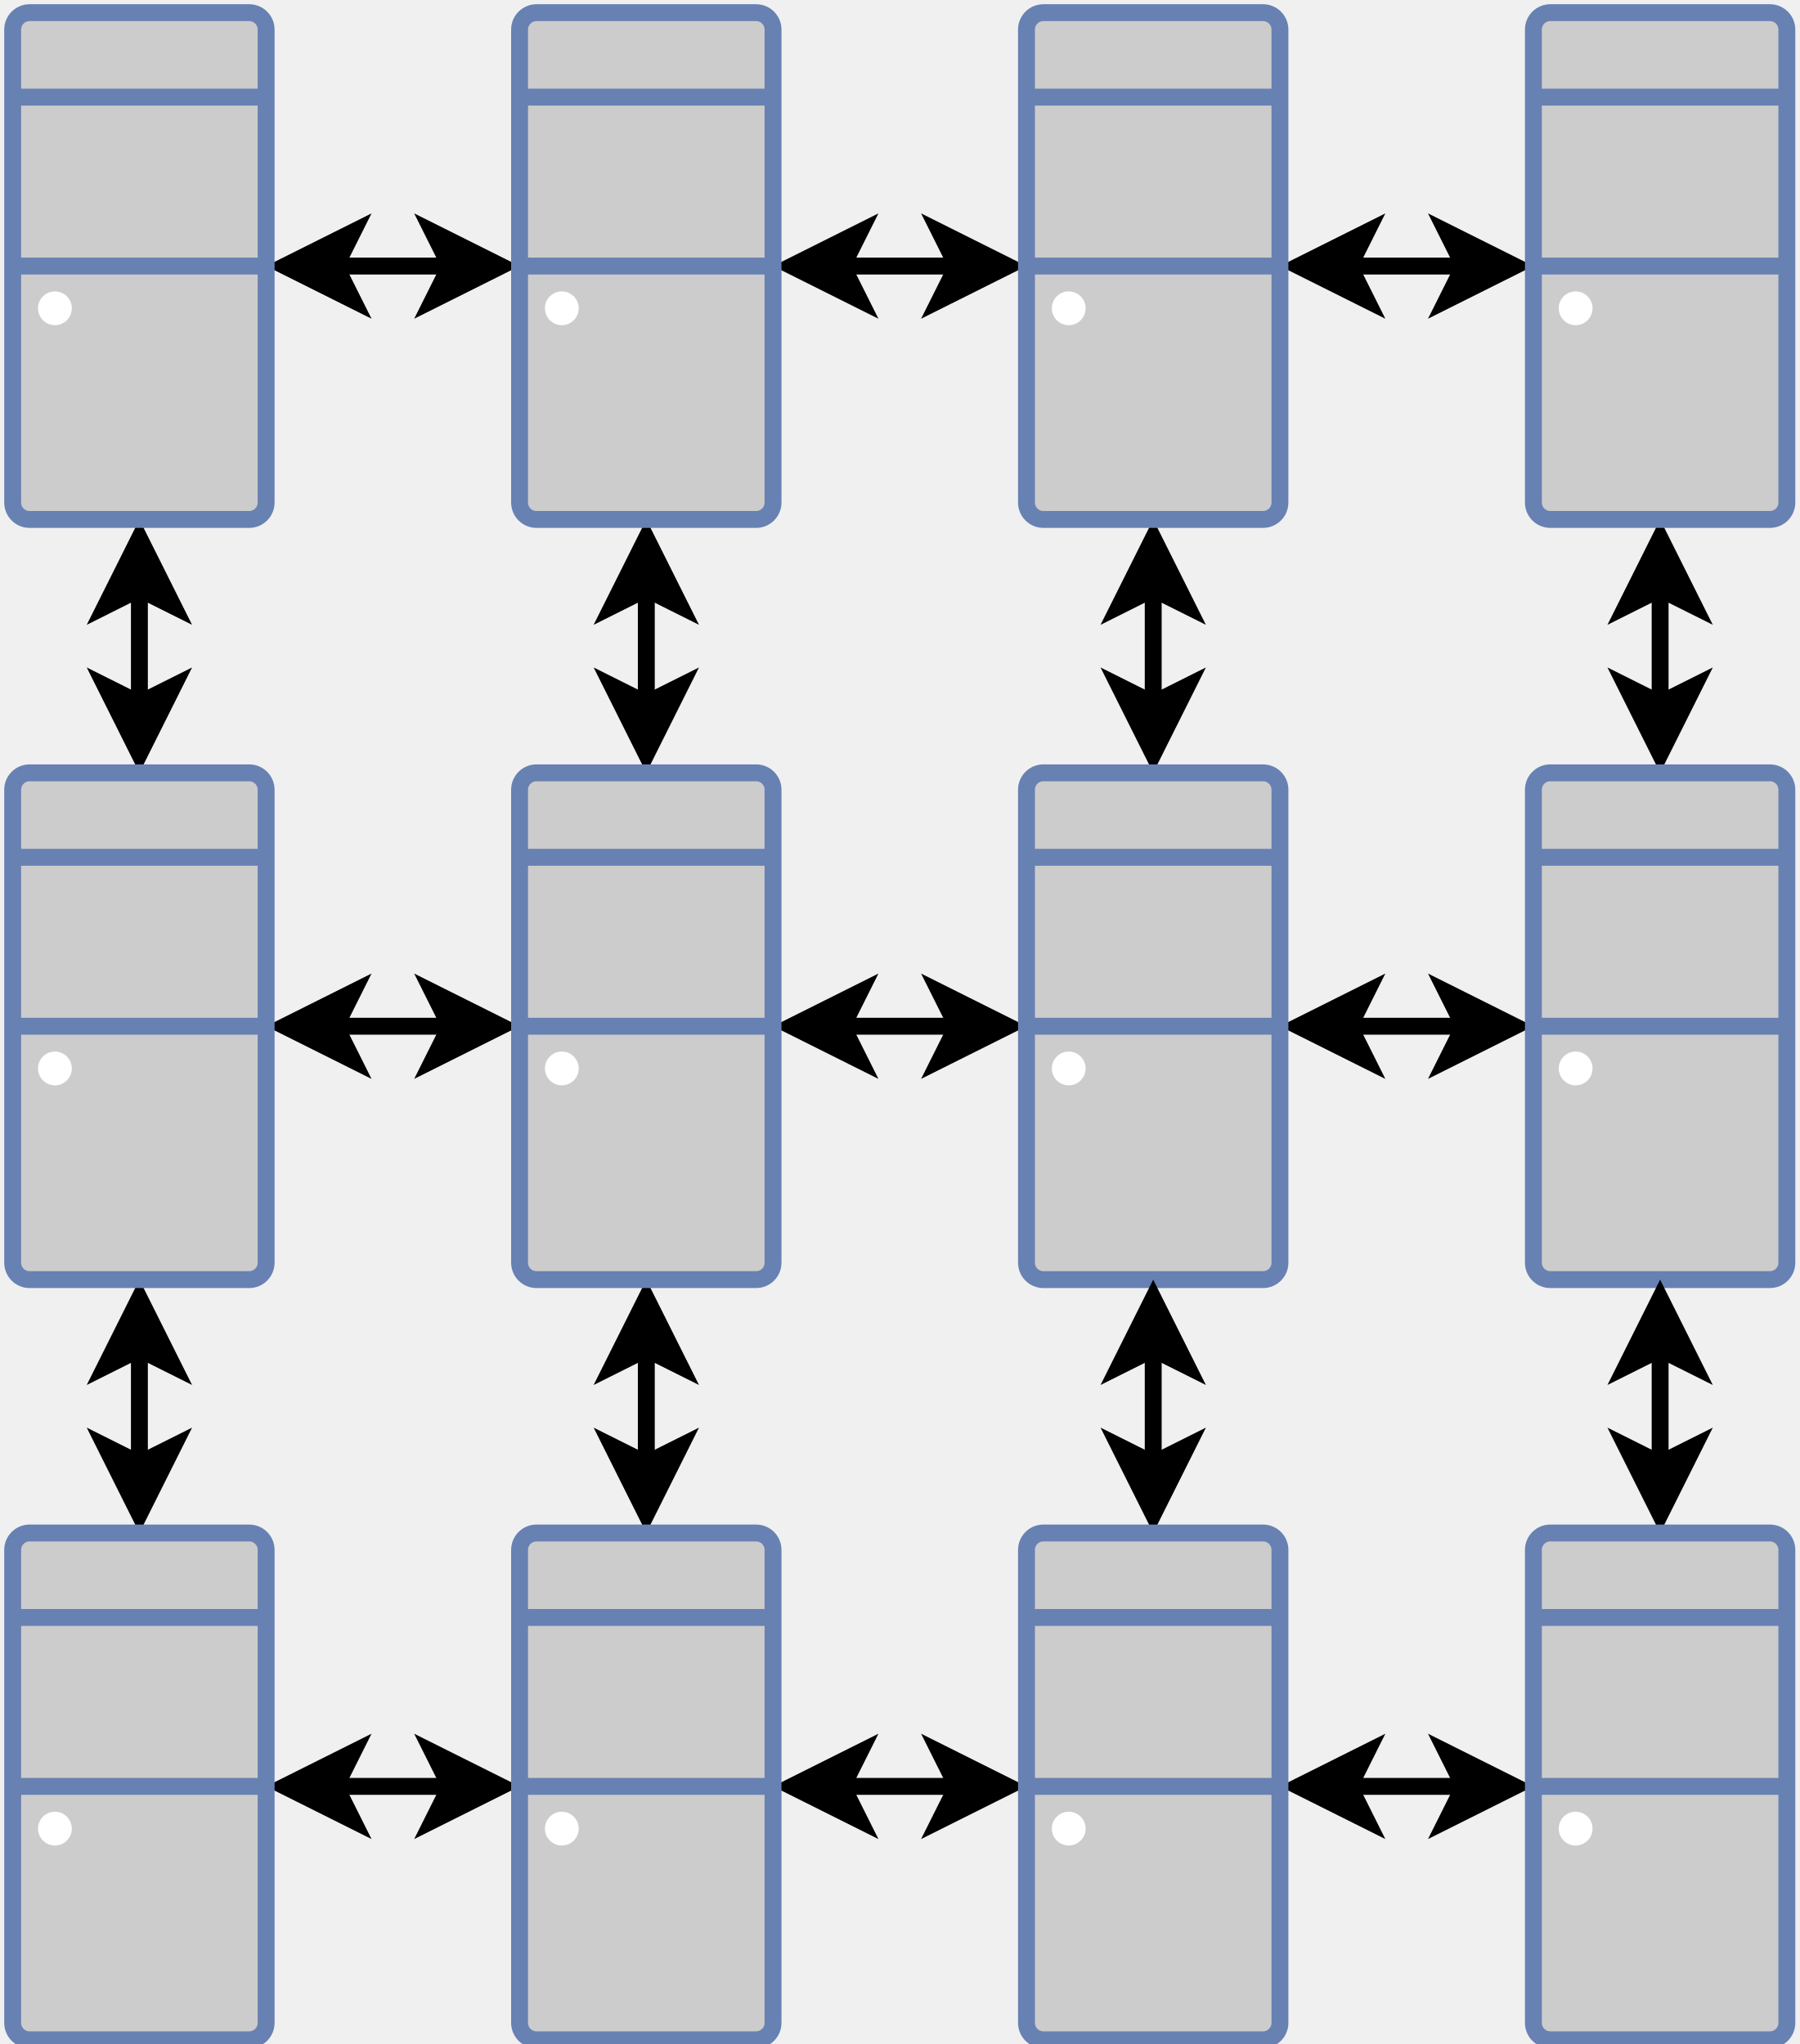
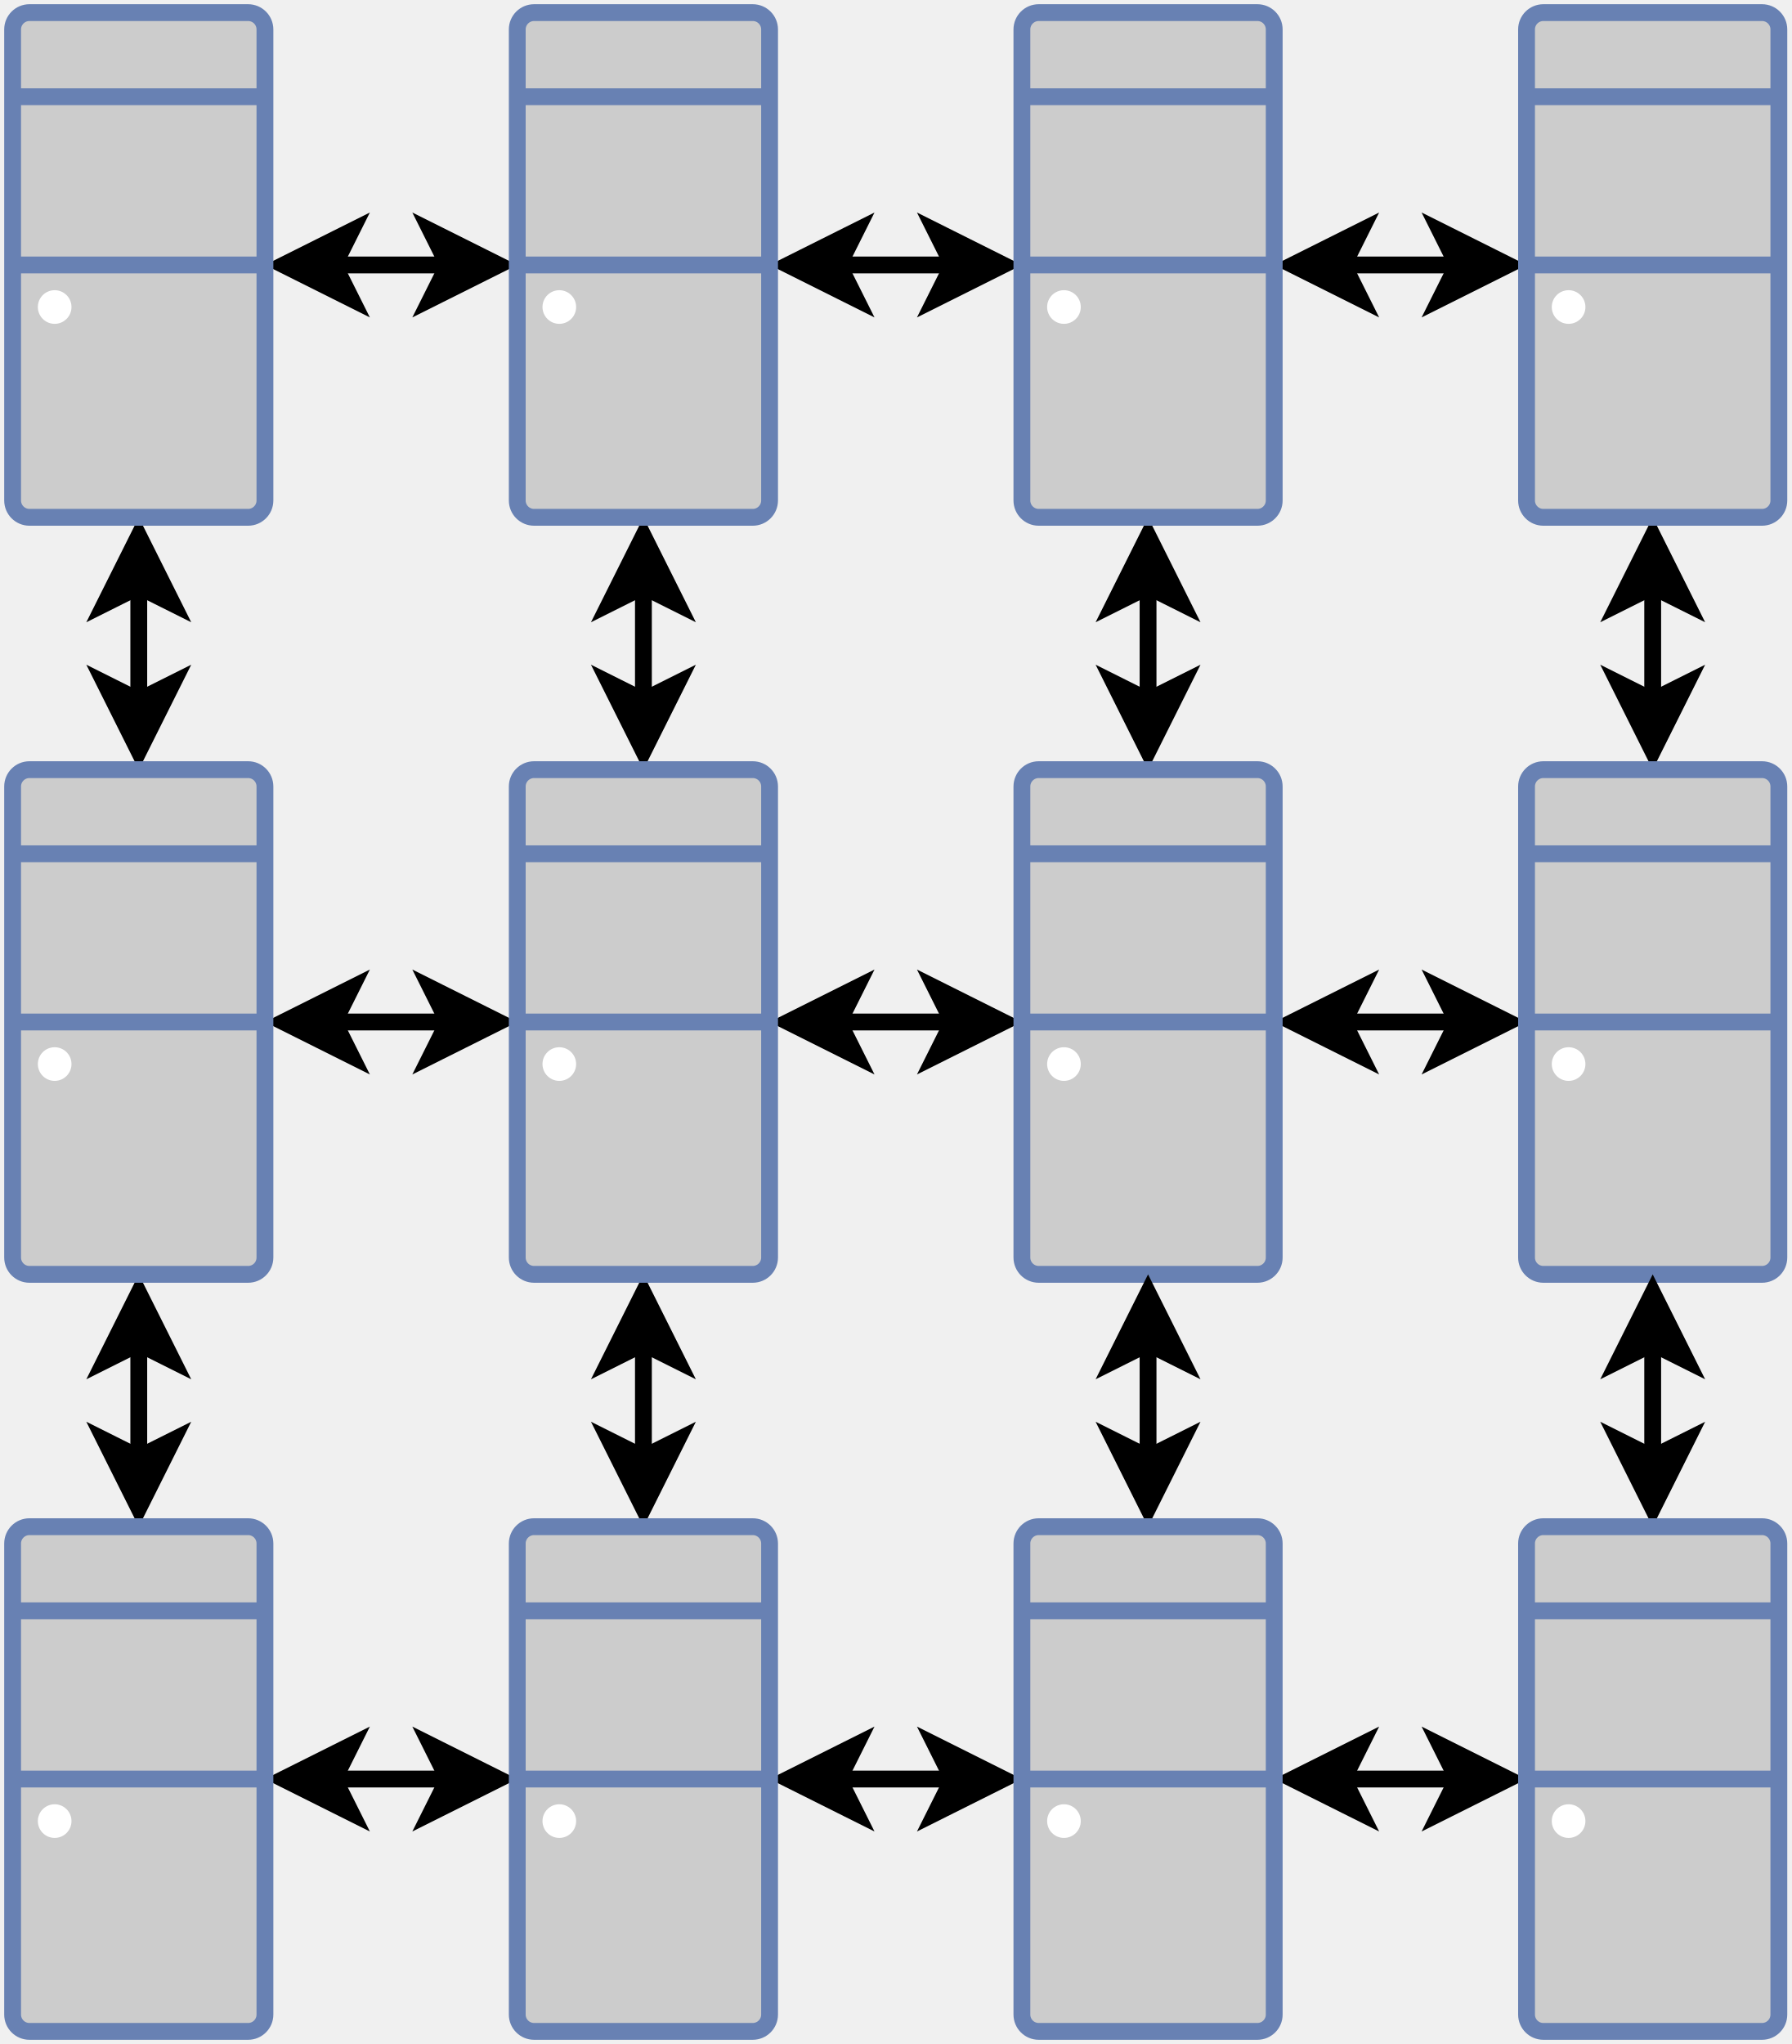
- <svg xmlns="http://www.w3.org/2000/svg" version="1.1" width="213px" height="242px" viewBox="-0.5 -0.5 213 242">
+ <svg xmlns="http://www.w3.org/2000/svg" version="1.1" width="213px" height="243px" viewBox="-0.5 -0.5 213 243">
  <defs />
  <g>
-     <path d="M 39.24 31 L 52.76 31" fill="none" stroke="#000000" stroke-width="2" stroke-miterlimit="10" pointer-events="stroke" />
-     <path d="M 33.24 31 L 41.24 27 L 39.24 31 L 41.24 35 Z" fill="#000000" stroke="#000000" stroke-width="2" stroke-miterlimit="10" pointer-events="all" />
-     <path d="M 58.76 31 L 50.76 35 L 52.76 31 L 50.76 27 Z" fill="#000000" stroke="#000000" stroke-width="2" stroke-miterlimit="10" pointer-events="all" />
-     <path d="M 16 69.24 L 16 82.76" fill="none" stroke="#000000" stroke-width="2" stroke-miterlimit="10" pointer-events="stroke" />
-     <path d="M 16 63.24 L 20 71.24 L 16 69.24 L 12 71.24 Z" fill="#000000" stroke="#000000" stroke-width="2" stroke-miterlimit="10" pointer-events="all" />
-     <path d="M 16 88.76 L 12 80.76 L 16 82.76 L 20 80.76 Z" fill="#000000" stroke="#000000" stroke-width="2" stroke-miterlimit="10" pointer-events="all" />
-     <path d="M 99.24 31 L 112.76 31" fill="none" stroke="#000000" stroke-width="2" stroke-miterlimit="10" pointer-events="stroke" />
-     <path d="M 93.24 31 L 101.24 27 L 99.24 31 L 101.24 35 Z" fill="#000000" stroke="#000000" stroke-width="2" stroke-miterlimit="10" pointer-events="all" />
-     <path d="M 118.76 31 L 110.76 35 L 112.76 31 L 110.76 27 Z" fill="#000000" stroke="#000000" stroke-width="2" stroke-miterlimit="10" pointer-events="all" />
-     <path d="M 76 69.24 L 76 82.76" fill="none" stroke="#000000" stroke-width="2" stroke-miterlimit="10" pointer-events="stroke" />
-     <path d="M 76 63.24 L 80 71.24 L 76 69.24 L 72 71.24 Z" fill="#000000" stroke="#000000" stroke-width="2" stroke-miterlimit="10" pointer-events="all" />
-     <path d="M 76 88.76 L 72 80.76 L 76 82.76 L 80 80.76 Z" fill="#000000" stroke="#000000" stroke-width="2" stroke-miterlimit="10" pointer-events="all" />
+     <path d="M 39.24 31 L 52.76 31" fill="none" stroke="rgba(0, 0, 0, 1)" stroke-width="2" stroke-miterlimit="10" pointer-events="stroke" />
+     <path d="M 33.24 31 L 41.24 27 L 39.24 31 L 41.24 35 Z" fill="rgba(0, 0, 0, 1)" stroke="rgba(0, 0, 0, 1)" stroke-width="2" stroke-miterlimit="10" pointer-events="all" />
+     <path d="M 58.76 31 L 50.76 35 L 52.76 31 L 50.76 27 Z" fill="rgba(0, 0, 0, 1)" stroke="rgba(0, 0, 0, 1)" stroke-width="2" stroke-miterlimit="10" pointer-events="all" />
+     <path d="M 16 69.24 L 16 82.76" fill="none" stroke="rgba(0, 0, 0, 1)" stroke-width="2" stroke-miterlimit="10" pointer-events="stroke" />
+     <path d="M 16 63.24 L 20 71.24 L 16 69.24 L 12 71.24 Z" fill="rgba(0, 0, 0, 1)" stroke="rgba(0, 0, 0, 1)" stroke-width="2" stroke-miterlimit="10" pointer-events="all" />
+     <path d="M 16 88.76 L 12 80.76 L 16 82.76 L 20 80.76 Z" fill="rgba(0, 0, 0, 1)" stroke="rgba(0, 0, 0, 1)" stroke-width="2" stroke-miterlimit="10" pointer-events="all" />
+     <path d="M 99.24 31 L 112.76 31" fill="none" stroke="rgba(0, 0, 0, 1)" stroke-width="2" stroke-miterlimit="10" pointer-events="stroke" />
+     <path d="M 93.24 31 L 101.24 27 L 99.24 31 L 101.24 35 Z" fill="rgba(0, 0, 0, 1)" stroke="rgba(0, 0, 0, 1)" stroke-width="2" stroke-miterlimit="10" pointer-events="all" />
+     <path d="M 118.76 31 L 110.76 35 L 112.76 31 L 110.76 27 Z" fill="rgba(0, 0, 0, 1)" stroke="rgba(0, 0, 0, 1)" stroke-width="2" stroke-miterlimit="10" pointer-events="all" />
+     <path d="M 76 69.24 L 76 82.76" fill="none" stroke="rgba(0, 0, 0, 1)" stroke-width="2" stroke-miterlimit="10" pointer-events="stroke" />
+     <path d="M 76 63.24 L 80 71.24 L 76 69.24 L 72 71.24 Z" fill="rgba(0, 0, 0, 1)" stroke="rgba(0, 0, 0, 1)" stroke-width="2" stroke-miterlimit="10" pointer-events="all" />
+     <path d="M 76 88.76 L 72 80.76 L 76 82.76 L 80 80.76 Z" fill="rgba(0, 0, 0, 1)" stroke="rgba(0, 0, 0, 1)" stroke-width="2" stroke-miterlimit="10" pointer-events="all" />
    <rect x="61" y="1" width="30" height="60" rx="2" ry="2" fill="#cccccc" stroke="#6881b3" stroke-width="2" pointer-events="all" />
    <path d="M 61 11 L 91 11 M 61 31 L 91 31" fill="none" stroke="#6881b3" stroke-width="2" stroke-miterlimit="10" pointer-events="all" />
    <ellipse cx="66" cy="36" rx="2" ry="2" fill="#ffffff" stroke="none" pointer-events="all" />
-     <path d="M 136 69.24 L 136 81 L 136 71 L 136 82.76" fill="none" stroke="#000000" stroke-width="2" stroke-miterlimit="10" pointer-events="stroke" />
-     <path d="M 136 63.24 L 140 71.24 L 136 69.24 L 132 71.24 Z" fill="#000000" stroke="#000000" stroke-width="2" stroke-miterlimit="10" pointer-events="all" />
-     <path d="M 136 88.76 L 132 80.76 L 136 82.76 L 140 80.76 Z" fill="#000000" stroke="#000000" stroke-width="2" stroke-miterlimit="10" pointer-events="all" />
-     <path d="M 159.24 31 L 172.76 31" fill="none" stroke="#000000" stroke-width="2" stroke-miterlimit="10" pointer-events="stroke" />
-     <path d="M 153.24 31 L 161.24 27 L 159.24 31 L 161.24 35 Z" fill="#000000" stroke="#000000" stroke-width="2" stroke-miterlimit="10" pointer-events="all" />
-     <path d="M 178.76 31 L 170.76 35 L 172.76 31 L 170.76 27 Z" fill="#000000" stroke="#000000" stroke-width="2" stroke-miterlimit="10" pointer-events="all" />
+     <path d="M 136 69.24 L 136 81 L 136 71 L 136 82.76" fill="none" stroke="rgba(0, 0, 0, 1)" stroke-width="2" stroke-miterlimit="10" pointer-events="stroke" />
+     <path d="M 136 63.24 L 140 71.24 L 136 69.24 L 132 71.24 Z" fill="rgba(0, 0, 0, 1)" stroke="rgba(0, 0, 0, 1)" stroke-width="2" stroke-miterlimit="10" pointer-events="all" />
+     <path d="M 136 88.76 L 132 80.76 L 136 82.76 L 140 80.76 Z" fill="rgba(0, 0, 0, 1)" stroke="rgba(0, 0, 0, 1)" stroke-width="2" stroke-miterlimit="10" pointer-events="all" />
+     <path d="M 159.24 31 L 172.76 31" fill="none" stroke="rgba(0, 0, 0, 1)" stroke-width="2" stroke-miterlimit="10" pointer-events="stroke" />
+     <path d="M 153.24 31 L 161.24 27 L 159.24 31 L 161.24 35 Z" fill="rgba(0, 0, 0, 1)" stroke="rgba(0, 0, 0, 1)" stroke-width="2" stroke-miterlimit="10" pointer-events="all" />
+     <path d="M 178.76 31 L 170.76 35 L 172.76 31 L 170.76 27 Z" fill="rgba(0, 0, 0, 1)" stroke="rgba(0, 0, 0, 1)" stroke-width="2" stroke-miterlimit="10" pointer-events="all" />
    <rect x="121" y="1" width="30" height="60" rx="2" ry="2" fill="#cccccc" stroke="#6881b3" stroke-width="2" pointer-events="all" />
    <path d="M 121 11 L 151 11 M 121 31 L 151 31" fill="none" stroke="#6881b3" stroke-width="2" stroke-miterlimit="10" pointer-events="all" />
    <ellipse cx="126" cy="36" rx="2" ry="2" fill="#ffffff" stroke="none" pointer-events="all" />
-     <path d="M 196 69.24 L 196 82.76" fill="none" stroke="#000000" stroke-width="2" stroke-miterlimit="10" pointer-events="stroke" />
-     <path d="M 196 63.24 L 200 71.24 L 196 69.24 L 192 71.24 Z" fill="#000000" stroke="#000000" stroke-width="2" stroke-miterlimit="10" pointer-events="all" />
-     <path d="M 196 88.76 L 192 80.76 L 196 82.76 L 200 80.76 Z" fill="#000000" stroke="#000000" stroke-width="2" stroke-miterlimit="10" pointer-events="all" />
+     <path d="M 196 69.24 L 196 82.76" fill="none" stroke="rgba(0, 0, 0, 1)" stroke-width="2" stroke-miterlimit="10" pointer-events="stroke" />
+     <path d="M 196 63.24 L 200 71.24 L 196 69.24 L 192 71.24 Z" fill="rgba(0, 0, 0, 1)" stroke="rgba(0, 0, 0, 1)" stroke-width="2" stroke-miterlimit="10" pointer-events="all" />
+     <path d="M 196 88.76 L 192 80.76 L 196 82.76 L 200 80.76 Z" fill="rgba(0, 0, 0, 1)" stroke="rgba(0, 0, 0, 1)" stroke-width="2" stroke-miterlimit="10" pointer-events="all" />
    <rect x="181" y="1" width="30" height="60" rx="2" ry="2" fill="#cccccc" stroke="#6881b3" stroke-width="2" pointer-events="all" />
    <path d="M 181 11 L 211 11 M 181 31 L 211 31" fill="none" stroke="#6881b3" stroke-width="2" stroke-miterlimit="10" pointer-events="all" />
    <ellipse cx="186" cy="36" rx="2" ry="2" fill="#ffffff" stroke="none" pointer-events="all" />
-     <path d="M 39.24 121 L 51 121 L 41 121 L 52.76 121" fill="none" stroke="#000000" stroke-width="2" stroke-miterlimit="10" pointer-events="stroke" />
-     <path d="M 33.24 121 L 41.24 117 L 39.24 121 L 41.24 125 Z" fill="#000000" stroke="#000000" stroke-width="2" stroke-miterlimit="10" pointer-events="all" />
-     <path d="M 58.76 121 L 50.76 125 L 52.76 121 L 50.76 117 Z" fill="#000000" stroke="#000000" stroke-width="2" stroke-miterlimit="10" pointer-events="all" />
-     <path d="M 16 159.24 L 16 171 L 16 161 L 16 172.76" fill="none" stroke="#000000" stroke-width="2" stroke-miterlimit="10" pointer-events="stroke" />
-     <path d="M 16 153.24 L 20 161.24 L 16 159.24 L 12 161.24 Z" fill="#000000" stroke="#000000" stroke-width="2" stroke-miterlimit="10" pointer-events="all" />
-     <path d="M 16 178.76 L 12 170.76 L 16 172.76 L 20 170.76 Z" fill="#000000" stroke="#000000" stroke-width="2" stroke-miterlimit="10" pointer-events="all" />
+     <path d="M 39.24 121 L 51 121 L 41 121 L 52.76 121" fill="none" stroke="rgba(0, 0, 0, 1)" stroke-width="2" stroke-miterlimit="10" pointer-events="stroke" />
+     <path d="M 33.24 121 L 41.24 117 L 39.24 121 L 41.24 125 Z" fill="rgba(0, 0, 0, 1)" stroke="rgba(0, 0, 0, 1)" stroke-width="2" stroke-miterlimit="10" pointer-events="all" />
+     <path d="M 58.76 121 L 50.76 125 L 52.76 121 L 50.76 117 Z" fill="rgba(0, 0, 0, 1)" stroke="rgba(0, 0, 0, 1)" stroke-width="2" stroke-miterlimit="10" pointer-events="all" />
+     <path d="M 16 159.24 L 16 171 L 16 161 L 16 172.76" fill="none" stroke="rgba(0, 0, 0, 1)" stroke-width="2" stroke-miterlimit="10" pointer-events="stroke" />
+     <path d="M 16 153.24 L 20 161.24 L 16 159.24 L 12 161.24 Z" fill="rgba(0, 0, 0, 1)" stroke="rgba(0, 0, 0, 1)" stroke-width="2" stroke-miterlimit="10" pointer-events="all" />
+     <path d="M 16 178.76 L 12 170.76 L 16 172.76 L 20 170.76 Z" fill="rgba(0, 0, 0, 1)" stroke="rgba(0, 0, 0, 1)" stroke-width="2" stroke-miterlimit="10" pointer-events="all" />
    <rect x="1" y="91" width="30" height="60" rx="2" ry="2" fill="#cccccc" stroke="#6881b3" stroke-width="2" pointer-events="all" />
    <path d="M 1 101 L 31 101 M 1 121 L 31 121" fill="none" stroke="#6881b3" stroke-width="2" stroke-miterlimit="10" pointer-events="all" />
    <ellipse cx="6" cy="126" rx="2" ry="2" fill="#ffffff" stroke="none" pointer-events="all" />
-     <path d="M 99.24 121 L 112.76 121" fill="none" stroke="#000000" stroke-width="2" stroke-miterlimit="10" pointer-events="stroke" />
-     <path d="M 93.24 121 L 101.24 117 L 99.24 121 L 101.24 125 Z" fill="#000000" stroke="#000000" stroke-width="2" stroke-miterlimit="10" pointer-events="all" />
-     <path d="M 118.76 121 L 110.76 125 L 112.76 121 L 110.76 117 Z" fill="#000000" stroke="#000000" stroke-width="2" stroke-miterlimit="10" pointer-events="all" />
-     <path d="M 76 159.24 L 76 171 L 76 161 L 76 172.76" fill="none" stroke="#000000" stroke-width="2" stroke-miterlimit="10" pointer-events="stroke" />
-     <path d="M 76 153.24 L 80 161.24 L 76 159.24 L 72 161.24 Z" fill="#000000" stroke="#000000" stroke-width="2" stroke-miterlimit="10" pointer-events="all" />
-     <path d="M 76 178.76 L 72 170.76 L 76 172.76 L 80 170.76 Z" fill="#000000" stroke="#000000" stroke-width="2" stroke-miterlimit="10" pointer-events="all" />
+     <path d="M 99.24 121 L 112.76 121" fill="none" stroke="rgba(0, 0, 0, 1)" stroke-width="2" stroke-miterlimit="10" pointer-events="stroke" />
+     <path d="M 93.24 121 L 101.24 117 L 99.24 121 L 101.24 125 Z" fill="rgba(0, 0, 0, 1)" stroke="rgba(0, 0, 0, 1)" stroke-width="2" stroke-miterlimit="10" pointer-events="all" />
+     <path d="M 118.76 121 L 110.76 125 L 112.76 121 L 110.76 117 Z" fill="rgba(0, 0, 0, 1)" stroke="rgba(0, 0, 0, 1)" stroke-width="2" stroke-miterlimit="10" pointer-events="all" />
+     <path d="M 76 159.24 L 76 171 L 76 161 L 76 172.76" fill="none" stroke="rgba(0, 0, 0, 1)" stroke-width="2" stroke-miterlimit="10" pointer-events="stroke" />
+     <path d="M 76 153.24 L 80 161.24 L 76 159.24 L 72 161.24 Z" fill="rgba(0, 0, 0, 1)" stroke="rgba(0, 0, 0, 1)" stroke-width="2" stroke-miterlimit="10" pointer-events="all" />
+     <path d="M 76 178.76 L 72 170.76 L 76 172.76 L 80 170.76 Z" fill="rgba(0, 0, 0, 1)" stroke="rgba(0, 0, 0, 1)" stroke-width="2" stroke-miterlimit="10" pointer-events="all" />
    <rect x="61" y="91" width="30" height="60" rx="2" ry="2" fill="#cccccc" stroke="#6881b3" stroke-width="2" pointer-events="all" />
    <path d="M 61 101 L 91 101 M 61 121 L 91 121" fill="none" stroke="#6881b3" stroke-width="2" stroke-miterlimit="10" pointer-events="all" />
    <ellipse cx="66" cy="126" rx="2" ry="2" fill="#ffffff" stroke="none" pointer-events="all" />
-     <path d="M 159.24 121 L 172.76 121" fill="none" stroke="#000000" stroke-width="2" stroke-miterlimit="10" pointer-events="stroke" />
-     <path d="M 153.24 121 L 161.24 117 L 159.24 121 L 161.24 125 Z" fill="#000000" stroke="#000000" stroke-width="2" stroke-miterlimit="10" pointer-events="all" />
-     <path d="M 178.76 121 L 170.76 125 L 172.76 121 L 170.76 117 Z" fill="#000000" stroke="#000000" stroke-width="2" stroke-miterlimit="10" pointer-events="all" />
+     <path d="M 159.24 121 L 172.76 121" fill="none" stroke="rgba(0, 0, 0, 1)" stroke-width="2" stroke-miterlimit="10" pointer-events="stroke" />
+     <path d="M 153.24 121 L 161.24 117 L 159.24 121 L 161.24 125 Z" fill="rgba(0, 0, 0, 1)" stroke="rgba(0, 0, 0, 1)" stroke-width="2" stroke-miterlimit="10" pointer-events="all" />
+     <path d="M 178.76 121 L 170.76 125 L 172.76 121 L 170.76 117 Z" fill="rgba(0, 0, 0, 1)" stroke="rgba(0, 0, 0, 1)" stroke-width="2" stroke-miterlimit="10" pointer-events="all" />
    <rect x="121" y="91" width="30" height="60" rx="2" ry="2" fill="#cccccc" stroke="#6881b3" stroke-width="2" pointer-events="all" />
    <path d="M 121 101 L 151 101 M 121 121 L 151 121" fill="none" stroke="#6881b3" stroke-width="2" stroke-miterlimit="10" pointer-events="all" />
    <ellipse cx="126" cy="126" rx="2" ry="2" fill="#ffffff" stroke="none" pointer-events="all" />
    <rect x="181" y="91" width="30" height="60" rx="2" ry="2" fill="#cccccc" stroke="#6881b3" stroke-width="2" pointer-events="all" />
    <path d="M 181 101 L 211 101 M 181 121 L 211 121" fill="none" stroke="#6881b3" stroke-width="2" stroke-miterlimit="10" pointer-events="all" />
    <ellipse cx="186" cy="126" rx="2" ry="2" fill="#ffffff" stroke="none" pointer-events="all" />
-     <path d="M 39.24 211 L 51 211 L 41 211 L 52.76 211" fill="none" stroke="#000000" stroke-width="2" stroke-miterlimit="10" pointer-events="stroke" />
-     <path d="M 33.24 211 L 41.24 207 L 39.24 211 L 41.24 215 Z" fill="#000000" stroke="#000000" stroke-width="2" stroke-miterlimit="10" pointer-events="all" />
-     <path d="M 58.76 211 L 50.76 215 L 52.76 211 L 50.76 207 Z" fill="#000000" stroke="#000000" stroke-width="2" stroke-miterlimit="10" pointer-events="all" />
+     <path d="M 39.24 211 L 51 211 L 41 211 L 52.76 211" fill="none" stroke="rgba(0, 0, 0, 1)" stroke-width="2" stroke-miterlimit="10" pointer-events="stroke" />
+     <path d="M 33.24 211 L 41.24 207 L 39.24 211 L 41.24 215 Z" fill="rgba(0, 0, 0, 1)" stroke="rgba(0, 0, 0, 1)" stroke-width="2" stroke-miterlimit="10" pointer-events="all" />
+     <path d="M 58.76 211 L 50.76 215 L 52.76 211 L 50.76 207 Z" fill="rgba(0, 0, 0, 1)" stroke="rgba(0, 0, 0, 1)" stroke-width="2" stroke-miterlimit="10" pointer-events="all" />
    <rect x="1" y="181" width="30" height="60" rx="2" ry="2" fill="#cccccc" stroke="#6881b3" stroke-width="2" pointer-events="all" />
    <path d="M 1 191 L 31 191 M 1 211 L 31 211" fill="none" stroke="#6881b3" stroke-width="2" stroke-miterlimit="10" pointer-events="all" />
    <ellipse cx="6" cy="216" rx="2" ry="2" fill="#ffffff" stroke="none" pointer-events="all" />
-     <path d="M 99.24 211 L 112.76 211" fill="none" stroke="#000000" stroke-width="2" stroke-miterlimit="10" pointer-events="stroke" />
-     <path d="M 93.24 211 L 101.24 207 L 99.24 211 L 101.24 215 Z" fill="#000000" stroke="#000000" stroke-width="2" stroke-miterlimit="10" pointer-events="all" />
-     <path d="M 118.76 211 L 110.76 215 L 112.76 211 L 110.76 207 Z" fill="#000000" stroke="#000000" stroke-width="2" stroke-miterlimit="10" pointer-events="all" />
+     <path d="M 99.24 211 L 112.76 211" fill="none" stroke="rgba(0, 0, 0, 1)" stroke-width="2" stroke-miterlimit="10" pointer-events="stroke" />
+     <path d="M 93.24 211 L 101.24 207 L 99.24 211 L 101.24 215 Z" fill="rgba(0, 0, 0, 1)" stroke="rgba(0, 0, 0, 1)" stroke-width="2" stroke-miterlimit="10" pointer-events="all" />
+     <path d="M 118.76 211 L 110.76 215 L 112.76 211 L 110.76 207 Z" fill="rgba(0, 0, 0, 1)" stroke="rgba(0, 0, 0, 1)" stroke-width="2" stroke-miterlimit="10" pointer-events="all" />
    <rect x="61" y="181" width="30" height="60" rx="2" ry="2" fill="#cccccc" stroke="#6881b3" stroke-width="2" pointer-events="all" />
    <path d="M 61 191 L 91 191 M 61 211 L 91 211" fill="none" stroke="#6881b3" stroke-width="2" stroke-miterlimit="10" pointer-events="all" />
    <ellipse cx="66" cy="216" rx="2" ry="2" fill="#ffffff" stroke="none" pointer-events="all" />
-     <path d="M 159.24 211 L 171 211 L 161 211 L 172.76 211" fill="none" stroke="#000000" stroke-width="2" stroke-miterlimit="10" pointer-events="stroke" />
-     <path d="M 153.24 211 L 161.24 207 L 159.24 211 L 161.24 215 Z" fill="#000000" stroke="#000000" stroke-width="2" stroke-miterlimit="10" pointer-events="all" />
-     <path d="M 178.76 211 L 170.76 215 L 172.76 211 L 170.76 207 Z" fill="#000000" stroke="#000000" stroke-width="2" stroke-miterlimit="10" pointer-events="all" />
-     <path d="M 136 172.76 L 136 161 L 136 171 L 136 159.24" fill="none" stroke="#000000" stroke-width="2" stroke-miterlimit="10" pointer-events="stroke" />
-     <path d="M 136 178.76 L 132 170.76 L 136 172.76 L 140 170.76 Z" fill="#000000" stroke="#000000" stroke-width="2" stroke-miterlimit="10" pointer-events="all" />
-     <path d="M 136 153.24 L 140 161.24 L 136 159.24 L 132 161.24 Z" fill="#000000" stroke="#000000" stroke-width="2" stroke-miterlimit="10" pointer-events="all" />
+     <path d="M 159.24 211 L 171 211 L 161 211 L 172.76 211" fill="none" stroke="rgba(0, 0, 0, 1)" stroke-width="2" stroke-miterlimit="10" pointer-events="stroke" />
+     <path d="M 153.24 211 L 161.24 207 L 159.24 211 L 161.24 215 Z" fill="rgba(0, 0, 0, 1)" stroke="rgba(0, 0, 0, 1)" stroke-width="2" stroke-miterlimit="10" pointer-events="all" />
+     <path d="M 178.76 211 L 170.76 215 L 172.76 211 L 170.76 207 Z" fill="rgba(0, 0, 0, 1)" stroke="rgba(0, 0, 0, 1)" stroke-width="2" stroke-miterlimit="10" pointer-events="all" />
+     <path d="M 136 172.76 L 136 161 L 136 171 L 136 159.24" fill="none" stroke="rgba(0, 0, 0, 1)" stroke-width="2" stroke-miterlimit="10" pointer-events="stroke" />
+     <path d="M 136 178.76 L 132 170.76 L 136 172.76 L 140 170.76 Z" fill="rgba(0, 0, 0, 1)" stroke="rgba(0, 0, 0, 1)" stroke-width="2" stroke-miterlimit="10" pointer-events="all" />
+     <path d="M 136 153.24 L 140 161.24 L 136 159.24 L 132 161.24 Z" fill="rgba(0, 0, 0, 1)" stroke="rgba(0, 0, 0, 1)" stroke-width="2" stroke-miterlimit="10" pointer-events="all" />
    <rect x="121" y="181" width="30" height="60" rx="2" ry="2" fill="#cccccc" stroke="#6881b3" stroke-width="2" pointer-events="all" />
    <path d="M 121 191 L 151 191 M 121 211 L 151 211" fill="none" stroke="#6881b3" stroke-width="2" stroke-miterlimit="10" pointer-events="all" />
    <ellipse cx="126" cy="216" rx="2" ry="2" fill="#ffffff" stroke="none" pointer-events="all" />
-     <path d="M 196 172.76 L 196 159.24" fill="none" stroke="#000000" stroke-width="2" stroke-miterlimit="10" pointer-events="stroke" />
-     <path d="M 196 178.76 L 192 170.76 L 196 172.76 L 200 170.76 Z" fill="#000000" stroke="#000000" stroke-width="2" stroke-miterlimit="10" pointer-events="all" />
-     <path d="M 196 153.24 L 200 161.24 L 196 159.24 L 192 161.24 Z" fill="#000000" stroke="#000000" stroke-width="2" stroke-miterlimit="10" pointer-events="all" />
+     <path d="M 196 172.76 L 196 159.24" fill="none" stroke="rgba(0, 0, 0, 1)" stroke-width="2" stroke-miterlimit="10" pointer-events="stroke" />
+     <path d="M 196 178.76 L 192 170.76 L 196 172.76 L 200 170.76 Z" fill="rgba(0, 0, 0, 1)" stroke="rgba(0, 0, 0, 1)" stroke-width="2" stroke-miterlimit="10" pointer-events="all" />
+     <path d="M 196 153.24 L 200 161.24 L 196 159.24 L 192 161.24 Z" fill="rgba(0, 0, 0, 1)" stroke="rgba(0, 0, 0, 1)" stroke-width="2" stroke-miterlimit="10" pointer-events="all" />
    <rect x="181" y="181" width="30" height="60" rx="2" ry="2" fill="#cccccc" stroke="#6881b3" stroke-width="2" pointer-events="all" />
    <path d="M 181 191 L 211 191 M 181 211 L 211 211" fill="none" stroke="#6881b3" stroke-width="2" stroke-miterlimit="10" pointer-events="all" />
    <ellipse cx="186" cy="216" rx="2" ry="2" fill="#ffffff" stroke="none" pointer-events="all" />
    <rect x="1" y="1" width="30" height="60" rx="2" ry="2" fill="#cccccc" stroke="#6881b3" stroke-width="2" pointer-events="all" />
    <path d="M 1 11 L 31 11 M 1 31 L 31 31" fill="none" stroke="#6881b3" stroke-width="2" stroke-miterlimit="10" pointer-events="all" />
    <ellipse cx="6" cy="36" rx="2" ry="2" fill="#ffffff" stroke="none" pointer-events="all" />
  </g>
</svg>
